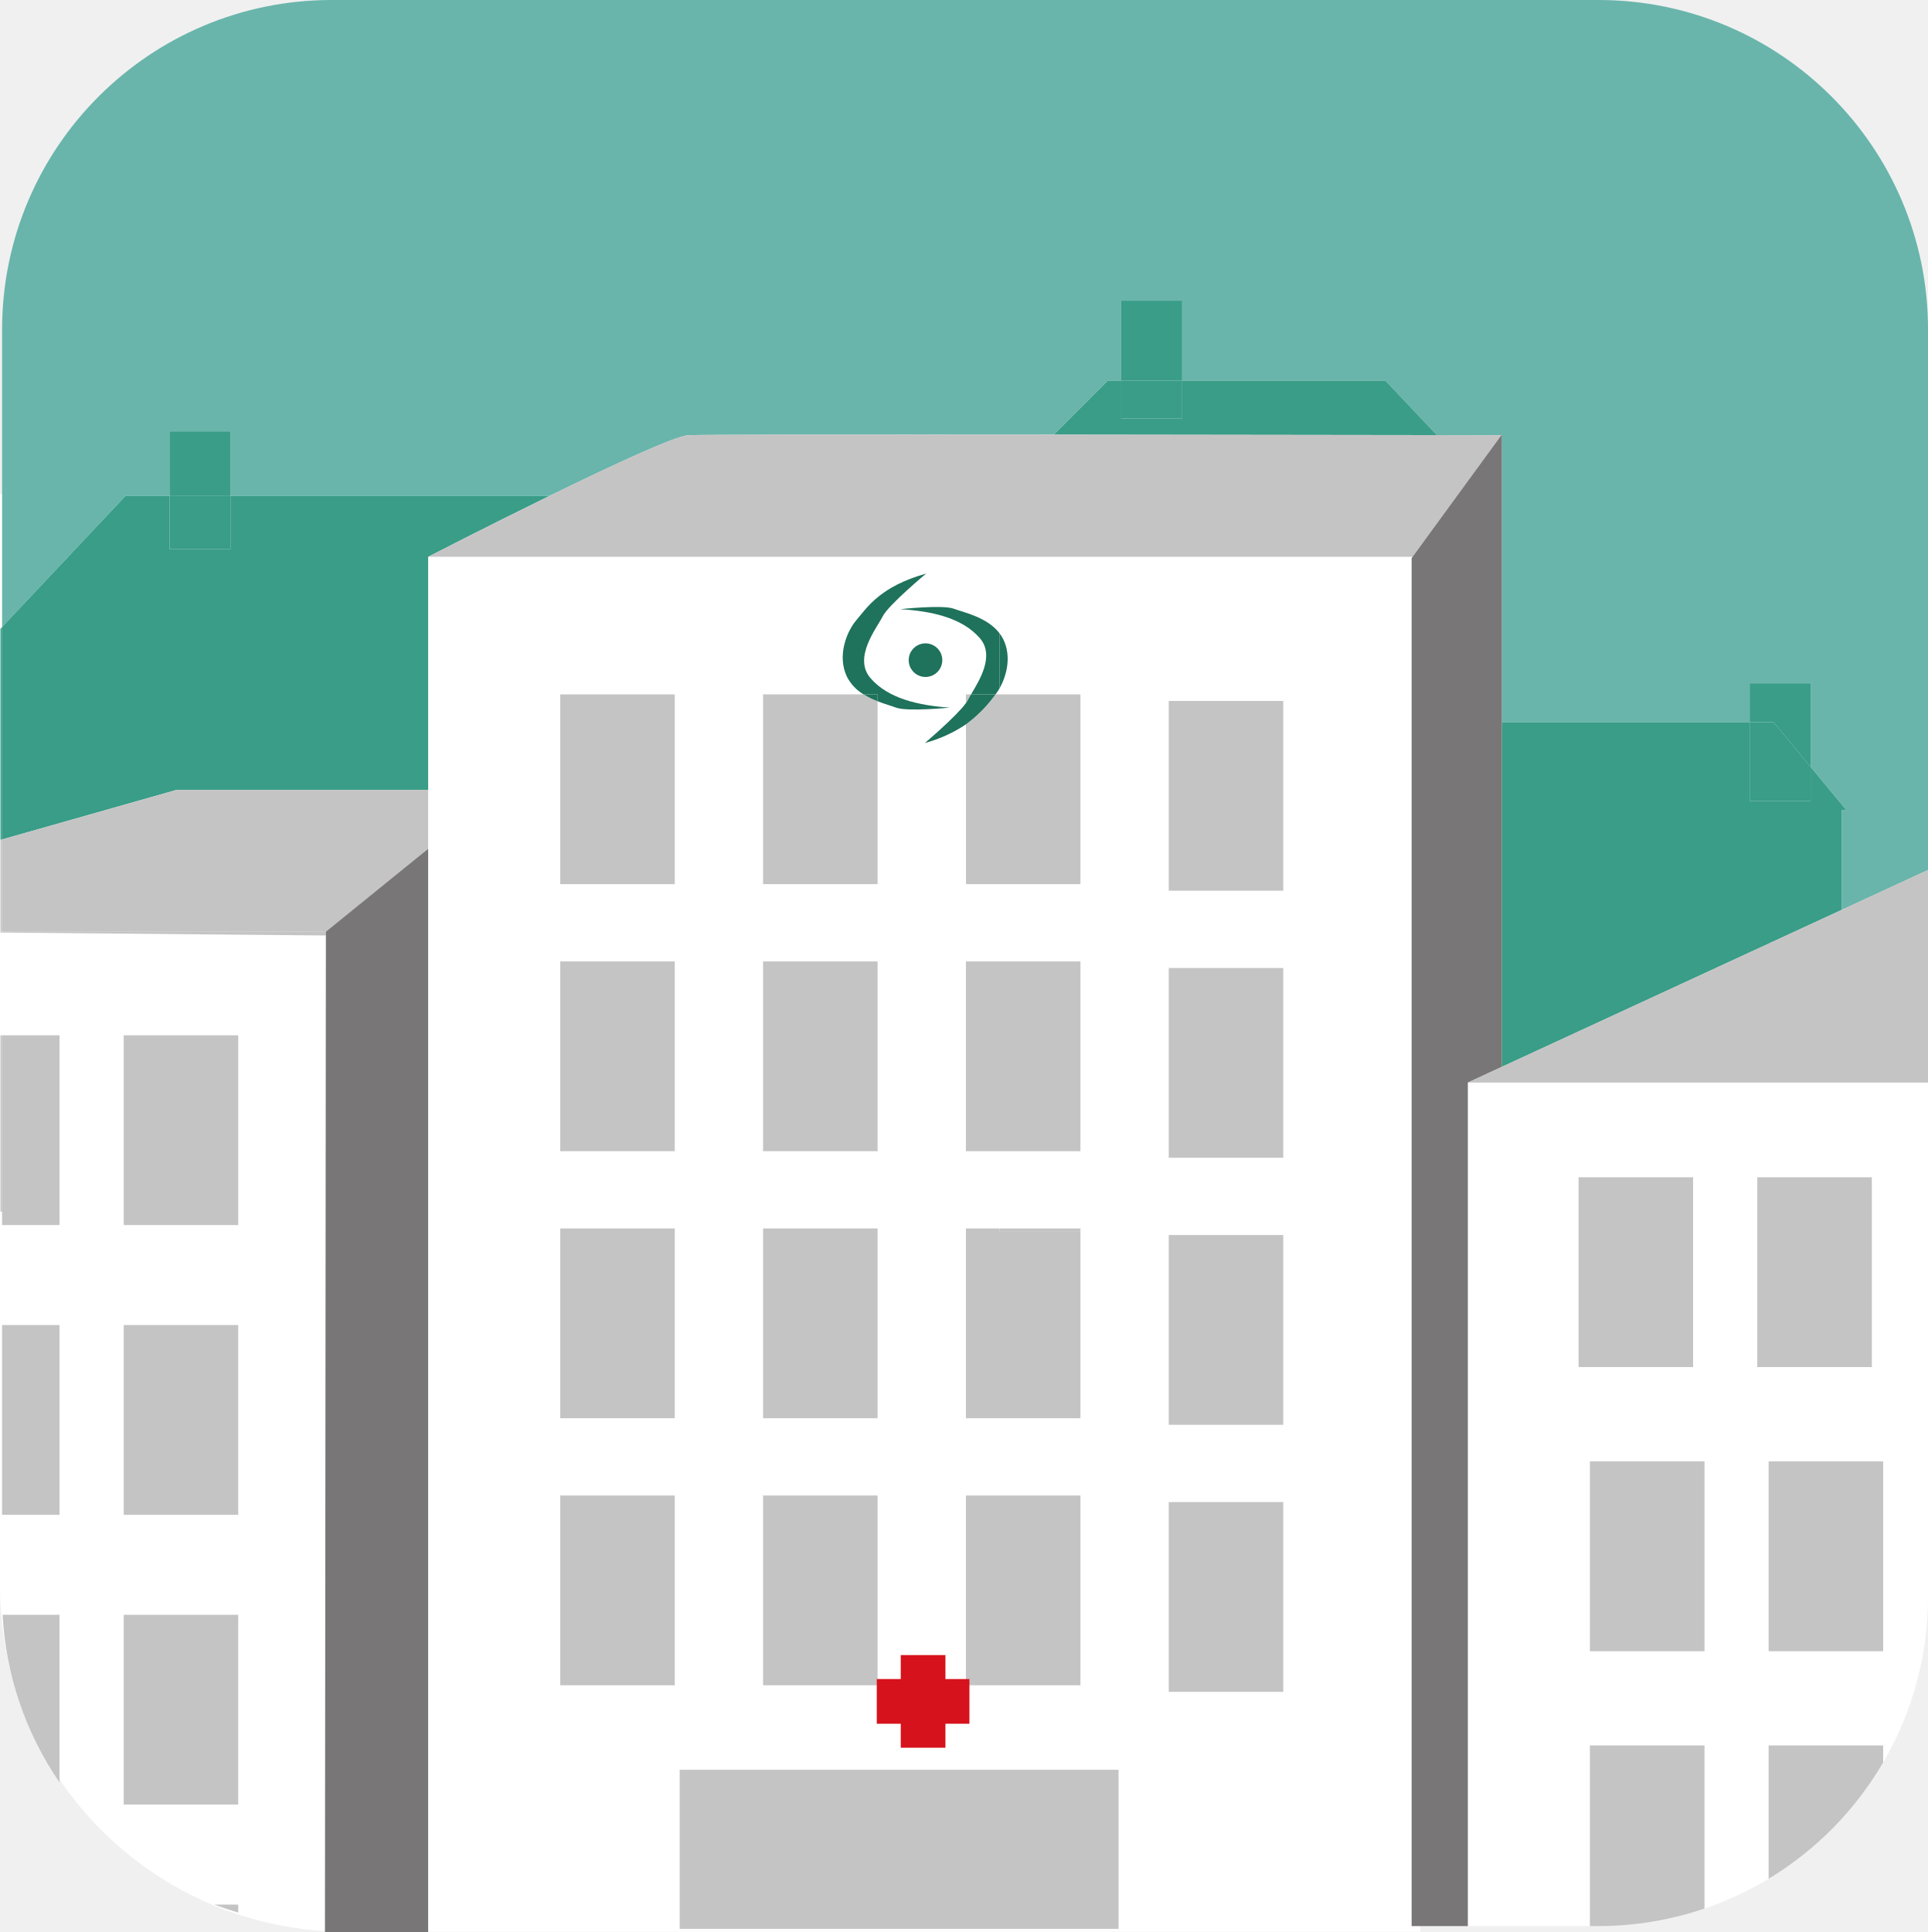
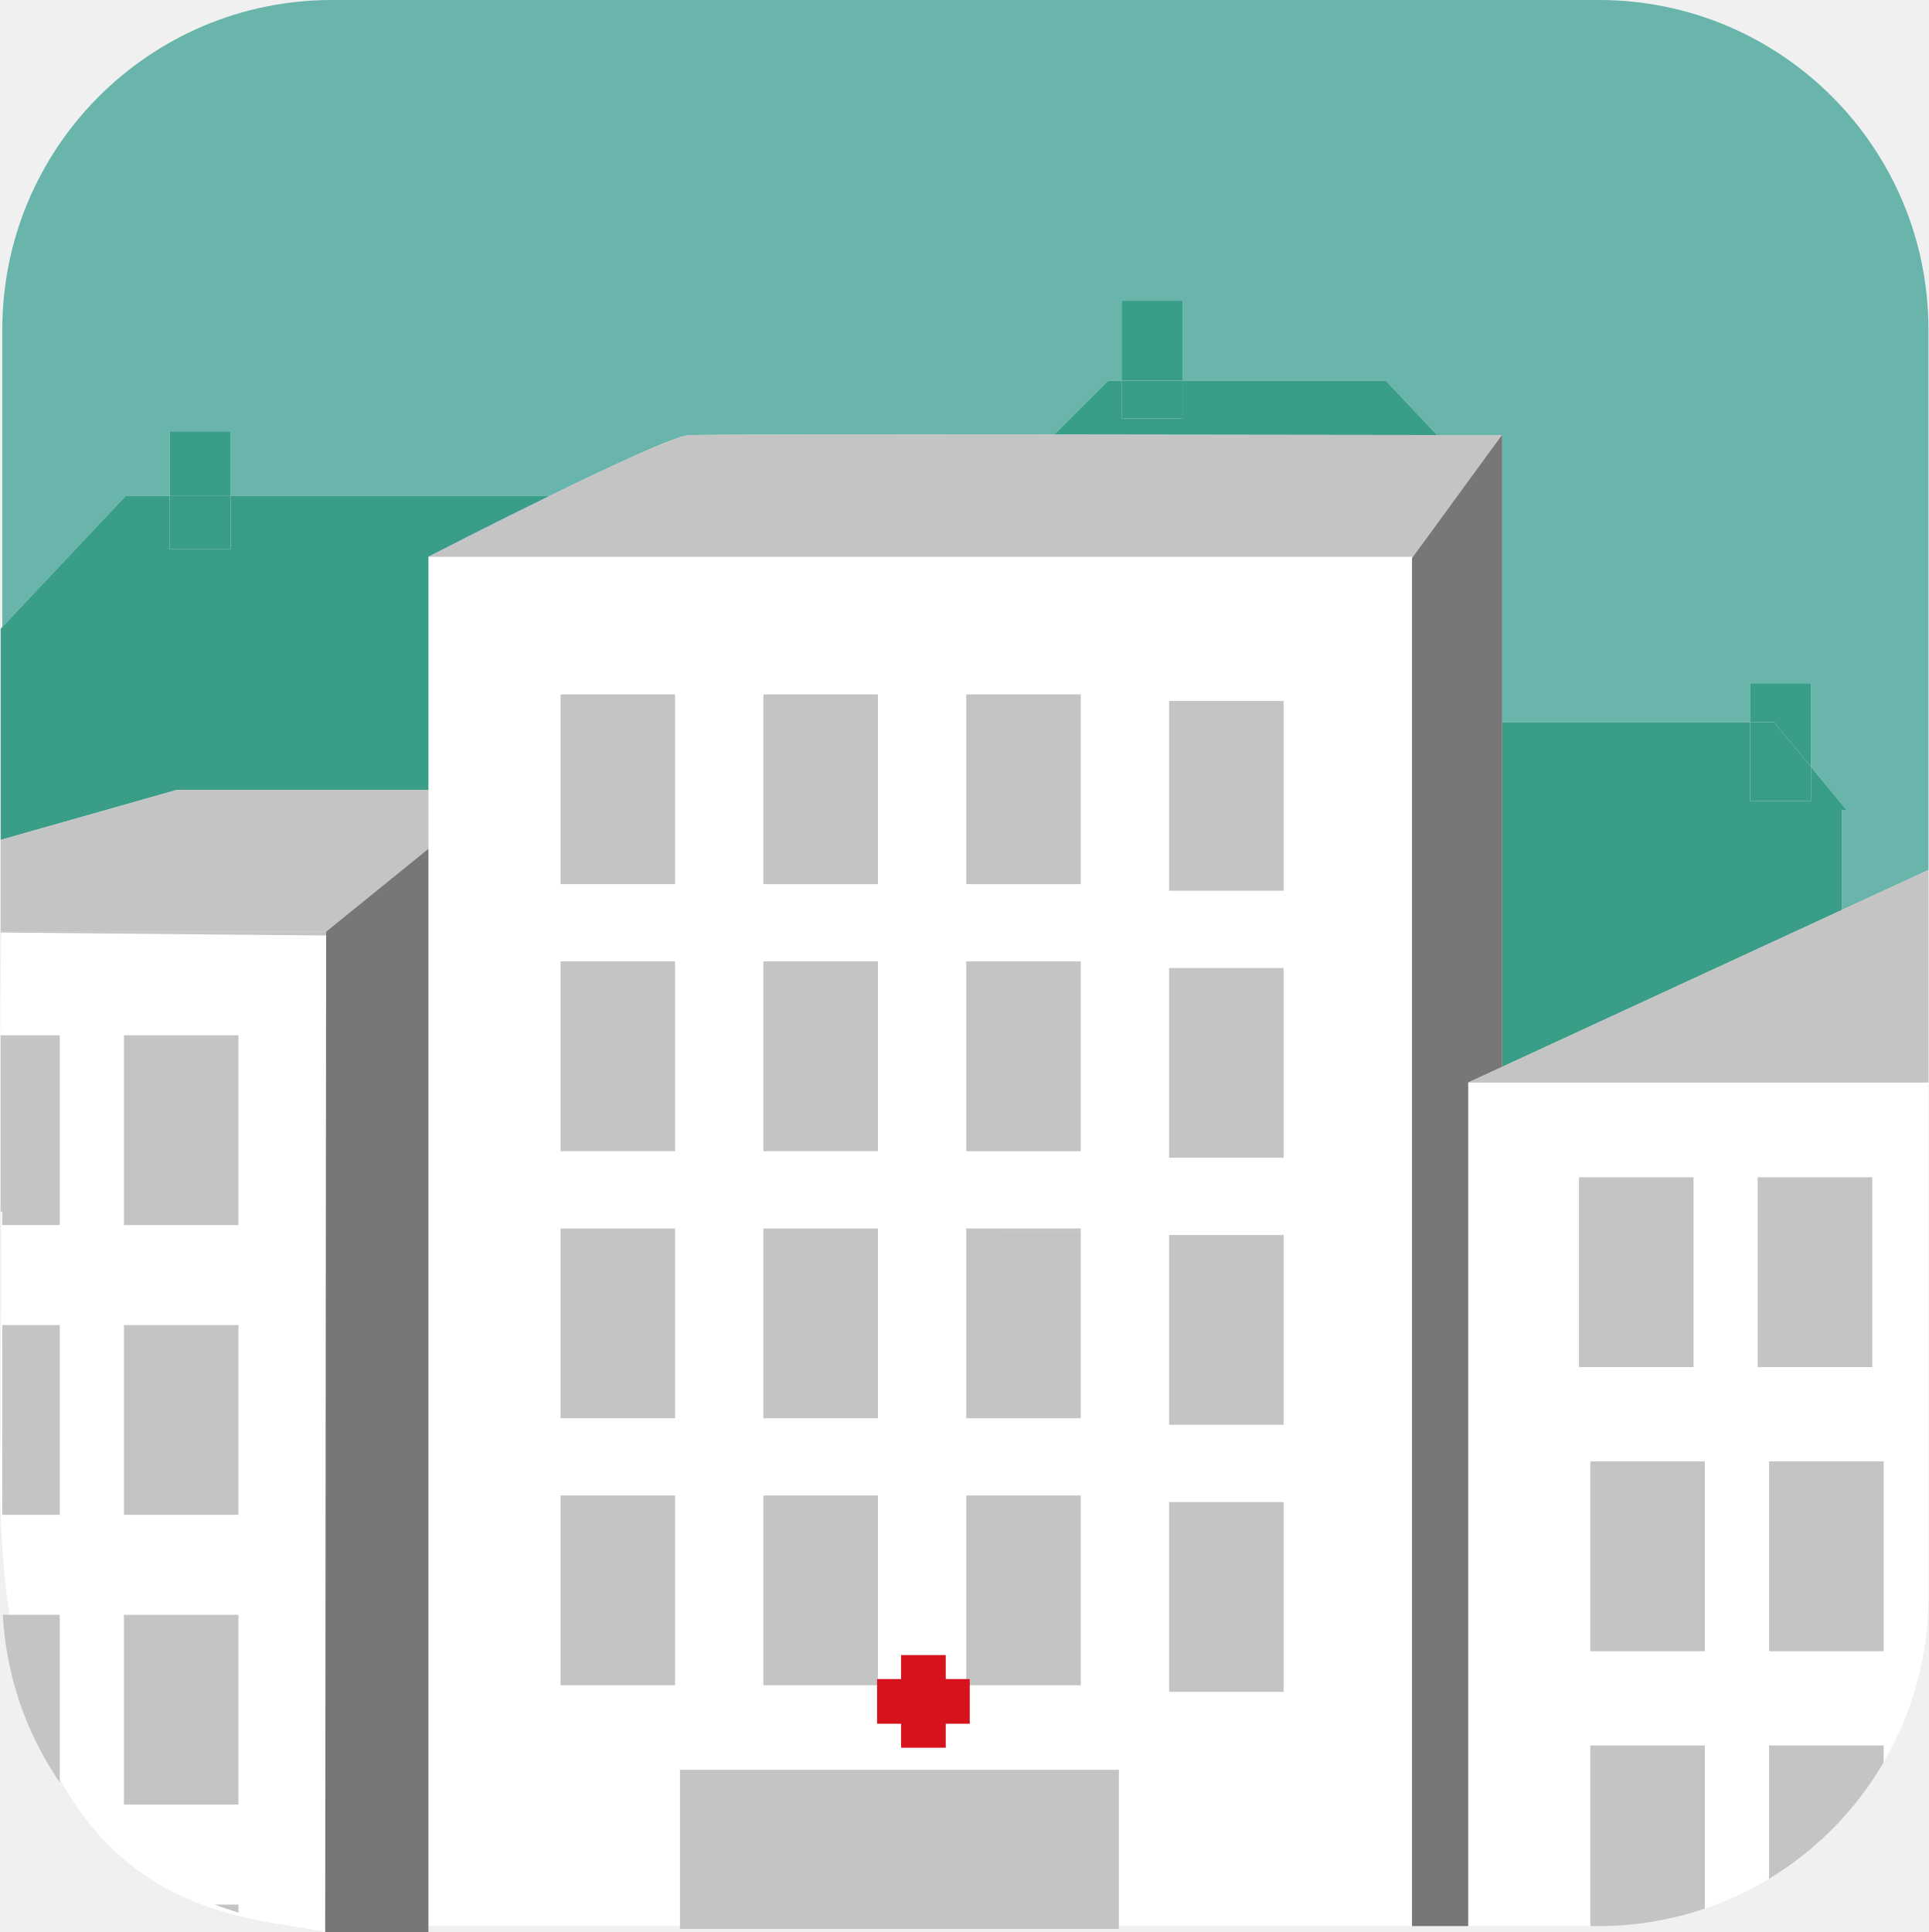
- <svg xmlns="http://www.w3.org/2000/svg" width="339.364" height="340.045" viewBox="0 0 339.364 340.045">
-   <g transform="translate(6014 -3644)">
-     <path d="M0,0H250a0,0,0,0,1,0,0V253a0,0,0,0,1,0,0H61A61,61,0,0,1,0,192V0A0,0,0,0,1,0,0Z" transform="translate(-6014 3731)" fill="#fff" />
-     <g transform="translate(-6143.121 3397.449)">
-       <path d="M158.961,333.85V322.478h10.724V333.85H225.8c10.8-5.284,22.124-10.569,24.5-10.7,2.186-.121,32.282-.131,64.317-.107l9.489-9.493h2.366V299.475H337.2v14.076h35.766l9.052,9.579,11.369.021.08-.11v50.622H437.1v-6.849h10.724v14.719l6.307,7.63h-.85V406.7l15.209-7.025V304.551a58,58,0,0,0-58-58h-223a58,58,0,0,0-58,58v52.366L151.2,333.85Z" fill="#69b5ab" />
-       <path d="M129.485,356.917l-.282.3v37.159l.282-.08Z" fill="#399d88" />
-       <path d="M160.242,385.568h44.243V344.551h0s10.388-5.351,21.32-10.7h-56.12v9.365H158.961V333.85H151.2l-21.718,23.067V394.3Z" fill="#399d88" />
-       <path d="M453.276,406.7V389.163h.85l-6.307-7.63v6.018H437.095V373.663H393.47v60.659Z" fill="#399d88" />
-       <path d="M372.969,313.551H337.2v6.661H326.479v-6.661h-2.366l-9.489,9.493c25.685.02,52.6.061,67.4.086Z" fill="#399d88" />
-       <rect width="10.724" height="11.372" transform="translate(158.961 322.478)" fill="#399d88" />
-       <rect width="10.724" height="9.365" transform="translate(158.961 333.85)" fill="#399d88" />
-       <rect width="10.724" height="14.076" transform="translate(326.479 299.475)" fill="#399d88" />
-       <rect width="10.724" height="6.661" transform="translate(326.479 313.551)" fill="#399d88" />
-       <path d="M447.819,381.533V366.814H437.095v6.849h4.218Z" fill="#399d88" />
-       <path d="M447.819,387.551v-6.018l-6.506-7.87h-4.218v13.888Z" fill="#399d88" />
-       <rect width="18.081" height="0.282" transform="matrix(0.009, -1, 1, 0.009, 129.121, 428.767)" fill="#fff" />
-       <path d="M129.485,410.551V394.3l-.282.08v16.175Z" fill="#c5c4c4" />
-       <path d="M186.485,411.1l18-15.151V385.568H160.242L129.485,394.3v16.256h57Z" fill="#c5c4c4" />
-       <rect width="0.282" height="0.137" transform="translate(129.203 410.551)" fill="#c5c4c4" />
-       <path d="M186.37,411.2l.115-.1v-.554h-57v.139Z" fill="#c5c4c4" />
-       <path d="M305.063,368.769V367.7a9.4,9.4,0,0,1-.7,1.067Z" fill="#fff" />
-       <path d="M382.021,323.13c-14.795-.025-41.712-.066-67.4-.086-32.035-.024-62.131-.014-64.317.107-2.378.13-13.705,5.415-24.5,10.7-10.932,5.35-21.32,10.7-21.32,10.7H377.762l10.68-14.626,4.948-6.774Z" fill="#c5c4c4" />
-       <path d="M393.47,323.041l-.08.11h.08Z" fill="#787676" />
-       <path d="M453.276,437.087H387.485V585.551h21.5V553.769h20.156v28.7a57.733,57.733,0,0,0,11.3-5.242V553.769h20.156v2.979a57.711,57.711,0,0,0,7.892-29.2V437.087Zm-46.293,50.081v-33.4h20.156v33.4Zm22.156,50H408.983v-33.4h20.156Zm9.3-50v-33.4h20.156v33.4Zm22.156,50H440.437v-33.4h20.156Z" fill="#fff" />
-       <path d="M393.39,323.151l-4.948,6.774-10.68,14.626-.168.231V585.551h9.891V437.087h0l1.16-.536,2.335-1.079,2.49-1.15V323.151Z" fill="#787676" />
-       <path d="M387.485,437.087h0Z" fill="#c5c4c4" />
-       <path d="M453.276,406.7,393.47,434.322l-2.49,1.15-2.334,1.078-1.16.536h81V399.67Z" fill="#c5c4c4" />
-       <rect width="20.156" height="33.399" transform="translate(227.738 368.769)" fill="#c5c4c4" />
-       <rect width="20.156" height="33.399" transform="translate(227.738 415.769)" fill="#c5c4c4" />
-       <rect width="20.156" height="33.399" transform="translate(227.738 462.769)" fill="#c5c4c4" />
-       <rect width="20.156" height="33.399" transform="translate(227.738 509.769)" fill="#c5c4c4" />
-       <rect width="20.156" height="33.399" transform="translate(406.983 453.769)" fill="#c5c4c4" />
-       <rect width="20.156" height="33.399" transform="translate(408.983 503.769)" fill="#c5c4c4" />
-       <path d="M408.983,553.769v31.782h1.5a57.884,57.884,0,0,0,18.654-3.084v-28.7Z" fill="#c5c4c4" />
-       <path d="M283.593,369.977a14.85,14.85,0,0,1-2.457-1.208h-17.7v33.4h20.156Z" fill="#c5c4c4" />
-       <rect width="20.156" height="33.399" transform="translate(263.437 415.769)" fill="#c5c4c4" />
-       <rect width="20.156" height="33.399" transform="translate(263.437 462.769)" fill="#c5c4c4" />
-       <rect width="20.156" height="33.399" transform="translate(263.437 509.769)" fill="#c5c4c4" />
-       <rect width="0.282" height="31.032" transform="translate(129.203 428.769)" fill="#c5c4c4" />
-       <path d="M129.485,428.769v33.4h10.108v-33.4Z" fill="#c5c4c4" />
-       <rect width="10.108" height="33.399" transform="translate(129.485 479.769)" fill="#c5c4c4" />
-       <path d="M129.578,530.769a57.672,57.672,0,0,0,10.015,29.495V530.769Z" fill="#c5c4c4" />
-       <rect width="20.156" height="33.399" transform="translate(438.437 453.769)" fill="#c5c4c4" />
-       <rect width="20.156" height="33.399" transform="translate(440.437 503.769)" fill="#c5c4c4" />
-       <path d="M440.437,553.769v23.456a58.273,58.273,0,0,0,20.156-20.477v-2.979Z" fill="#c5c4c4" />
-       <path d="M300.043,368.769h-.9V370.3a4.288,4.288,0,0,0,.357-.563C299.631,369.471,299.822,369.141,300.043,368.769Z" fill="#c5c4c4" />
-       <path d="M305.063,368.769h-.7c-.067.087-.134.176-.2.255a23.5,23.5,0,0,1-5.015,5.018v28.126H319.3v-33.4Z" fill="#c5c4c4" />
-       <path d="M305.063,415.769h-5.919v33.4H319.3v-33.4Z" fill="#c5c4c4" />
-       <path d="M305.063,462.769h-5.919v33.4H319.3V463.247H305.063Z" fill="#c5c4c4" />
-       <rect width="14.237" height="0.478" transform="translate(305.063 462.769)" fill="#c5c4c4" />
-       <rect width="20.156" height="33.399" transform="translate(299.144 509.769)" fill="#c5c4c4" />
-       <path d="M150.9,428.769v33.4h20.156v-33.4Z" fill="#c5c4c4" />
-       <rect width="20.156" height="33.399" transform="translate(150.898 479.769)" fill="#c5c4c4" />
-       <rect width="20.156" height="33.399" transform="translate(150.898 530.769)" fill="#c5c4c4" />
-       <path d="M166.877,581.769q2.052.78,4.177,1.406v-1.406Z" fill="#c5c4c4" />
-       <rect width="20.156" height="33.399" transform="translate(334.842 369.925)" fill="#c5c4c4" />
-       <rect width="20.156" height="33.399" transform="translate(334.842 416.925)" fill="#c5c4c4" />
-       <rect width="20.156" height="33.399" transform="translate(334.842 463.925)" fill="#c5c4c4" />
-       <rect width="20.156" height="33.399" transform="translate(334.842 510.925)" fill="#c5c4c4" />
-       <path d="M289.381,543.784H285.16v4.447h4.221v4.222h4.444v-4.222h4.222v-4.445l-4.222,0v-4.221h-4.444Z" fill="#d6121c" stroke="#d6121c" stroke-miterlimit="10" stroke-width="3.42" />
-       <rect width="77.249" height="28" transform="translate(248.756 558.045)" fill="#c5c4c4" />
-       <path d="M283.593,369.977c1.3.51,2.51.837,3.264,1.124,1.941.736,9.441,0,9.441,0-5.477-.382-10.865-1.594-13.967-5.212s1.17-8.865,2.168-10.863,7.646-7.523,7.646-7.523c-8.082,2.255-10.4,5.972-12.3,8.213-1.615,1.878-3.436,6.179-1.659,9.916a7.623,7.623,0,0,0,2.95,3.137h2.457Z" fill="#1f725b" />
-       <path d="M283.593,368.769h-2.457a14.85,14.85,0,0,0,2.457,1.208Z" fill="#1f725b" />
-       <path d="M291.92,377.324a24.248,24.248,0,0,0,7.224-3.282V370.3C297.478,372.618,291.92,377.324,291.92,377.324Z" fill="#1f725b" />
-       <path d="M305.063,367.7v-9.676c-2.151-2.848-6.312-3.678-8.06-4.335-1.951-.733-9.442.082-9.442.082,5.485.323,10.885,1.49,14.016,5.083,2.71,3.113-.1,7.5-1.534,9.913h4.316A9.4,9.4,0,0,0,305.063,367.7Z" fill="#1f725b" />
-       <path d="M305.727,359.091a6.421,6.421,0,0,0-.664-1.065V367.7C306.3,365.51,307.2,362.11,305.727,359.091Z" fill="#1f725b" />
-       <path d="M304.159,369.024c.066-.079.133-.168.2-.255h-4.316c-.221.372-.412.7-.542.969a4.288,4.288,0,0,1-.357.563v3.741A23.5,23.5,0,0,0,304.159,369.024Z" fill="#1f725b" />
-       <path d="M292.07,365.7a2.957,2.957,0,1,0-3-2.913A2.956,2.956,0,0,0,292.07,365.7Z" fill="#1f725b" />
-       <path d="M186.485,410.551l18-14.6V586.6H186.319Z" fill="#787676" />
-     </g>
+ <svg xmlns="http://www.w3.org/2000/svg" width="339.401" height="340.045" viewBox="0 0 339.401 340.045">
+   <g transform="translate(-129.084 -246.551)">
+     <rect width="173.109" height="241" transform="translate(204.485 344.551)" fill="#fff" />
+     <path d="M129.485,410.551h57L186.319,586.6c-15.265-3.421-59.829-1.045-57.116-88.023Z" fill="#fff" />
+     <path d="M158.961,333.85V322.478h10.724V333.85H225.8c10.8-5.284,22.124-10.569,24.5-10.7,2.186-.121,32.282-.131,64.317-.107l9.489-9.493h2.366V299.475H337.2v14.076h35.766l9.052,9.579,11.369.021.08-.11v50.622H437.1v-6.849h10.724v14.719l6.307,7.63h-.85V406.7l15.209-7.025V304.551a58,58,0,0,0-58-58h-223a58,58,0,0,0-58,58v52.366L151.2,333.85Z" fill="#69b5ab" />
+     <path d="M129.485,356.917l-.282.3v37.159l.282-.08Z" fill="#399d88" />
+     <path d="M160.242,385.568h44.243V344.551h0s10.388-5.351,21.32-10.7h-56.12v9.365H158.961V333.85H151.2l-21.718,23.067V394.3Z" fill="#399d88" />
+     <path d="M453.276,406.7V389.163h.85l-6.307-7.63v6.018H437.095V373.663H393.47v60.659Z" fill="#399d88" />
+     <path d="M372.969,313.551H337.2v6.661H326.479v-6.661h-2.366l-9.489,9.493c25.685.02,52.6.061,67.4.086Z" fill="#399d88" />
+     <rect width="10.724" height="11.372" transform="translate(158.961 322.478)" fill="#399d88" />
+     <rect width="10.724" height="9.365" transform="translate(158.961 333.85)" fill="#399d88" />
+     <rect width="10.724" height="14.076" transform="translate(326.479 299.475)" fill="#399d88" />
+     <rect width="10.724" height="6.661" transform="translate(326.479 313.551)" fill="#399d88" />
+     <path d="M447.819,381.533V366.814H437.095v6.849h4.218Z" fill="#399d88" />
+     <path d="M447.819,387.551v-6.018l-6.506-7.87h-4.218v13.888Z" fill="#399d88" />
+     <rect width="18.081" height="0.282" transform="matrix(0.009, -1, 1, 0.009, 129.121, 428.767)" fill="#fff" />
+     <path d="M129.485,410.551V394.3l-.282.08v16.175Z" fill="#c5c4c4" />
+     <path d="M186.485,411.1l18-15.151V385.568H160.242L129.485,394.3v16.256h57Z" fill="#c5c4c4" />
+     <rect width="0.282" height="0.137" transform="translate(129.203 410.551)" fill="#c5c4c4" />
+     <path d="M186.37,411.2l.115-.1v-.554h-57v.139Z" fill="#c5c4c4" />
+     <path d="M305.063,368.769V367.7a9.4,9.4,0,0,1-.7,1.067Z" fill="#fff" />
+     <path d="M382.021,323.13c-14.795-.025-41.712-.066-67.4-.086-32.035-.024-62.131-.014-64.317.107-2.378.13-13.705,5.415-24.5,10.7-10.932,5.35-21.32,10.7-21.32,10.7H377.762l10.68-14.626,4.948-6.774Z" fill="#c5c4c4" />
+     <path d="M393.47,323.041l-.08.11h.08Z" fill="#787676" />
+     <path d="M453.276,437.087H387.485V585.551h21.5V553.769h20.156v28.7a57.733,57.733,0,0,0,11.3-5.242V553.769h20.156v2.979a57.711,57.711,0,0,0,7.892-29.2V437.087Zm-46.293,50.081v-33.4h20.156v33.4Zm22.156,50H408.983v-33.4h20.156Zm9.3-50v-33.4h20.156v33.4Zm22.156,50H440.437v-33.4h20.156Z" fill="#fff" />
+     <path d="M393.39,323.151l-4.948,6.774-10.68,14.626-.168.231V585.551h9.891V437.087h0l1.16-.536,2.335-1.079,2.49-1.15V323.151Z" fill="#787676" />
+     <path d="M387.485,437.087h0Z" fill="#c5c4c4" />
+     <path d="M453.276,406.7,393.47,434.322l-2.49,1.15-2.334,1.078-1.16.536h81V399.67Z" fill="#c5c4c4" />
+     <rect width="20.156" height="33.399" transform="translate(227.738 368.769)" fill="#c5c4c4" />
+     <rect width="20.156" height="33.399" transform="translate(227.738 415.769)" fill="#c5c4c4" />
+     <rect width="20.156" height="33.399" transform="translate(227.738 462.769)" fill="#c5c4c4" />
+     <rect width="20.156" height="33.399" transform="translate(227.738 509.769)" fill="#c5c4c4" />
+     <rect width="20.156" height="33.399" transform="translate(406.983 453.769)" fill="#c5c4c4" />
+     <rect width="20.156" height="33.399" transform="translate(408.983 503.769)" fill="#c5c4c4" />
+     <path d="M408.983,553.769v31.782h1.5a57.884,57.884,0,0,0,18.654-3.084v-28.7Z" fill="#c5c4c4" />
+     <rect width="20.156" height="33.399" transform="translate(263.437 415.769)" fill="#c5c4c4" />
+     <rect width="20.156" height="33.399" transform="translate(263.437 462.769)" fill="#c5c4c4" />
+     <rect width="20.156" height="33.399" transform="translate(263.437 509.769)" fill="#c5c4c4" />
+     <rect width="0.282" height="31.032" transform="translate(129.203 428.769)" fill="#c5c4c4" />
+     <path d="M129.485,428.769v33.4h10.108v-33.4Z" fill="#c5c4c4" />
+     <rect width="10.108" height="33.399" transform="translate(129.485 479.769)" fill="#c5c4c4" />
+     <path d="M129.578,530.769a57.672,57.672,0,0,0,10.015,29.495V530.769Z" fill="#c5c4c4" />
+     <rect width="20.156" height="33.399" transform="translate(438.437 453.769)" fill="#c5c4c4" />
+     <rect width="20.156" height="33.399" transform="translate(440.437 503.769)" fill="#c5c4c4" />
+     <path d="M440.437,553.769v23.456a58.273,58.273,0,0,0,20.156-20.477v-2.979Z" fill="#c5c4c4" />
+     <path d="M305.063,415.769h-5.919v33.4H319.3v-33.4Z" fill="#c5c4c4" />
+     <path d="M305.063,462.769h-5.919v33.4H319.3V463.247H305.063Z" fill="#c5c4c4" />
+     <rect width="14.237" height="0.478" transform="translate(305.063 462.769)" fill="#c5c4c4" />
+     <rect width="20.156" height="33.399" transform="translate(299.144 509.769)" fill="#c5c4c4" />
+     <path d="M150.9,428.769v33.4h20.156v-33.4Z" fill="#c5c4c4" />
+     <rect width="20.156" height="33.399" transform="translate(150.898 479.769)" fill="#c5c4c4" />
+     <rect width="20.156" height="33.399" transform="translate(150.898 530.769)" fill="#c5c4c4" />
+     <path d="M166.877,581.769q2.052.78,4.177,1.406v-1.406Z" fill="#c5c4c4" />
+     <rect width="20.156" height="33.399" transform="translate(334.842 369.925)" fill="#c5c4c4" />
+     <rect width="20.156" height="33.399" transform="translate(334.842 416.925)" fill="#c5c4c4" />
+     <rect width="20.156" height="33.399" transform="translate(334.842 463.925)" fill="#c5c4c4" />
+     <rect width="20.156" height="33.399" transform="translate(334.842 510.925)" fill="#c5c4c4" />
+     <path d="M289.381,543.784H285.16v4.447h4.221v4.222h4.444v-4.222h4.222v-4.445l-4.222,0v-4.221h-4.444Z" fill="#d6121c" stroke="#d6121c" stroke-miterlimit="10" stroke-width="3.42" />
+     <rect width="77.249" height="28" transform="translate(248.756 558.045)" fill="#c5c4c4" />
+     <path d="M281.136,368.769h-17.7v33.4h20.156v-33.4Z" fill="#c5c4c4" />
+     <path d="M305.063,368.769h-5.919v33.4H319.3v-33.4Z" fill="#c5c4c4" />
+     <path d="M186.485,410.551l18-14.6V586.6H186.319Z" fill="#787676" />
  </g>
</svg>
